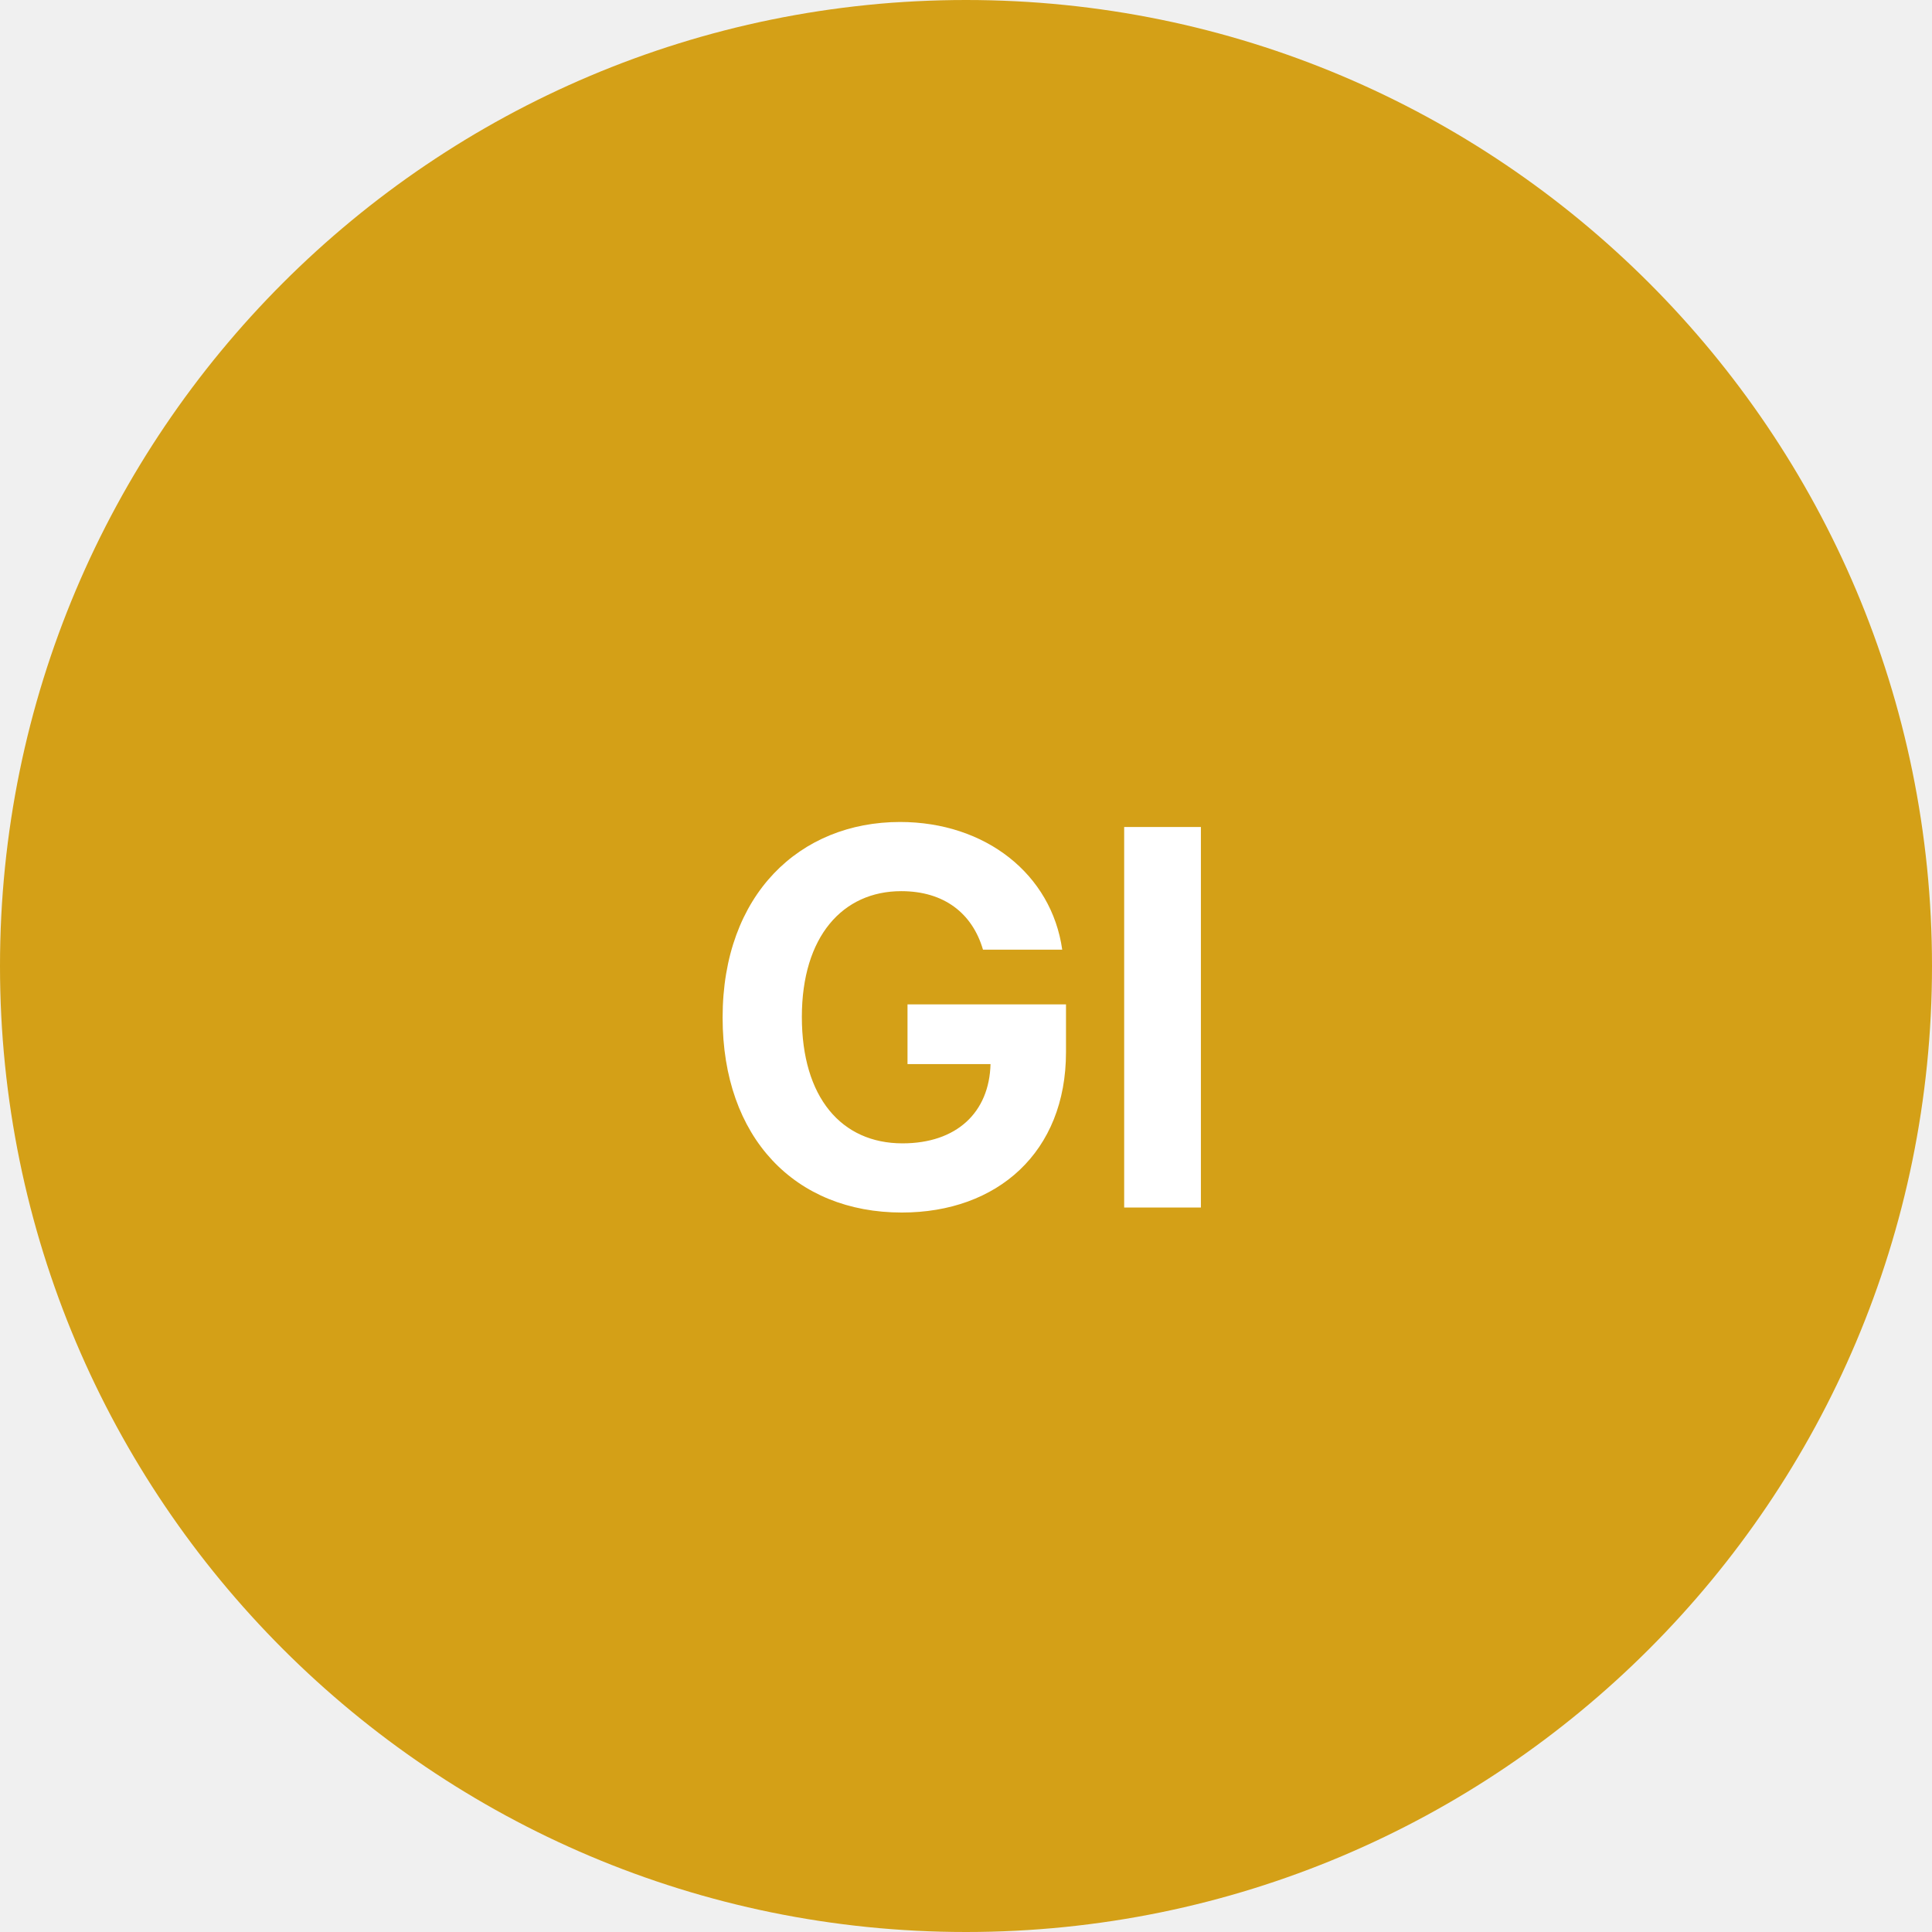
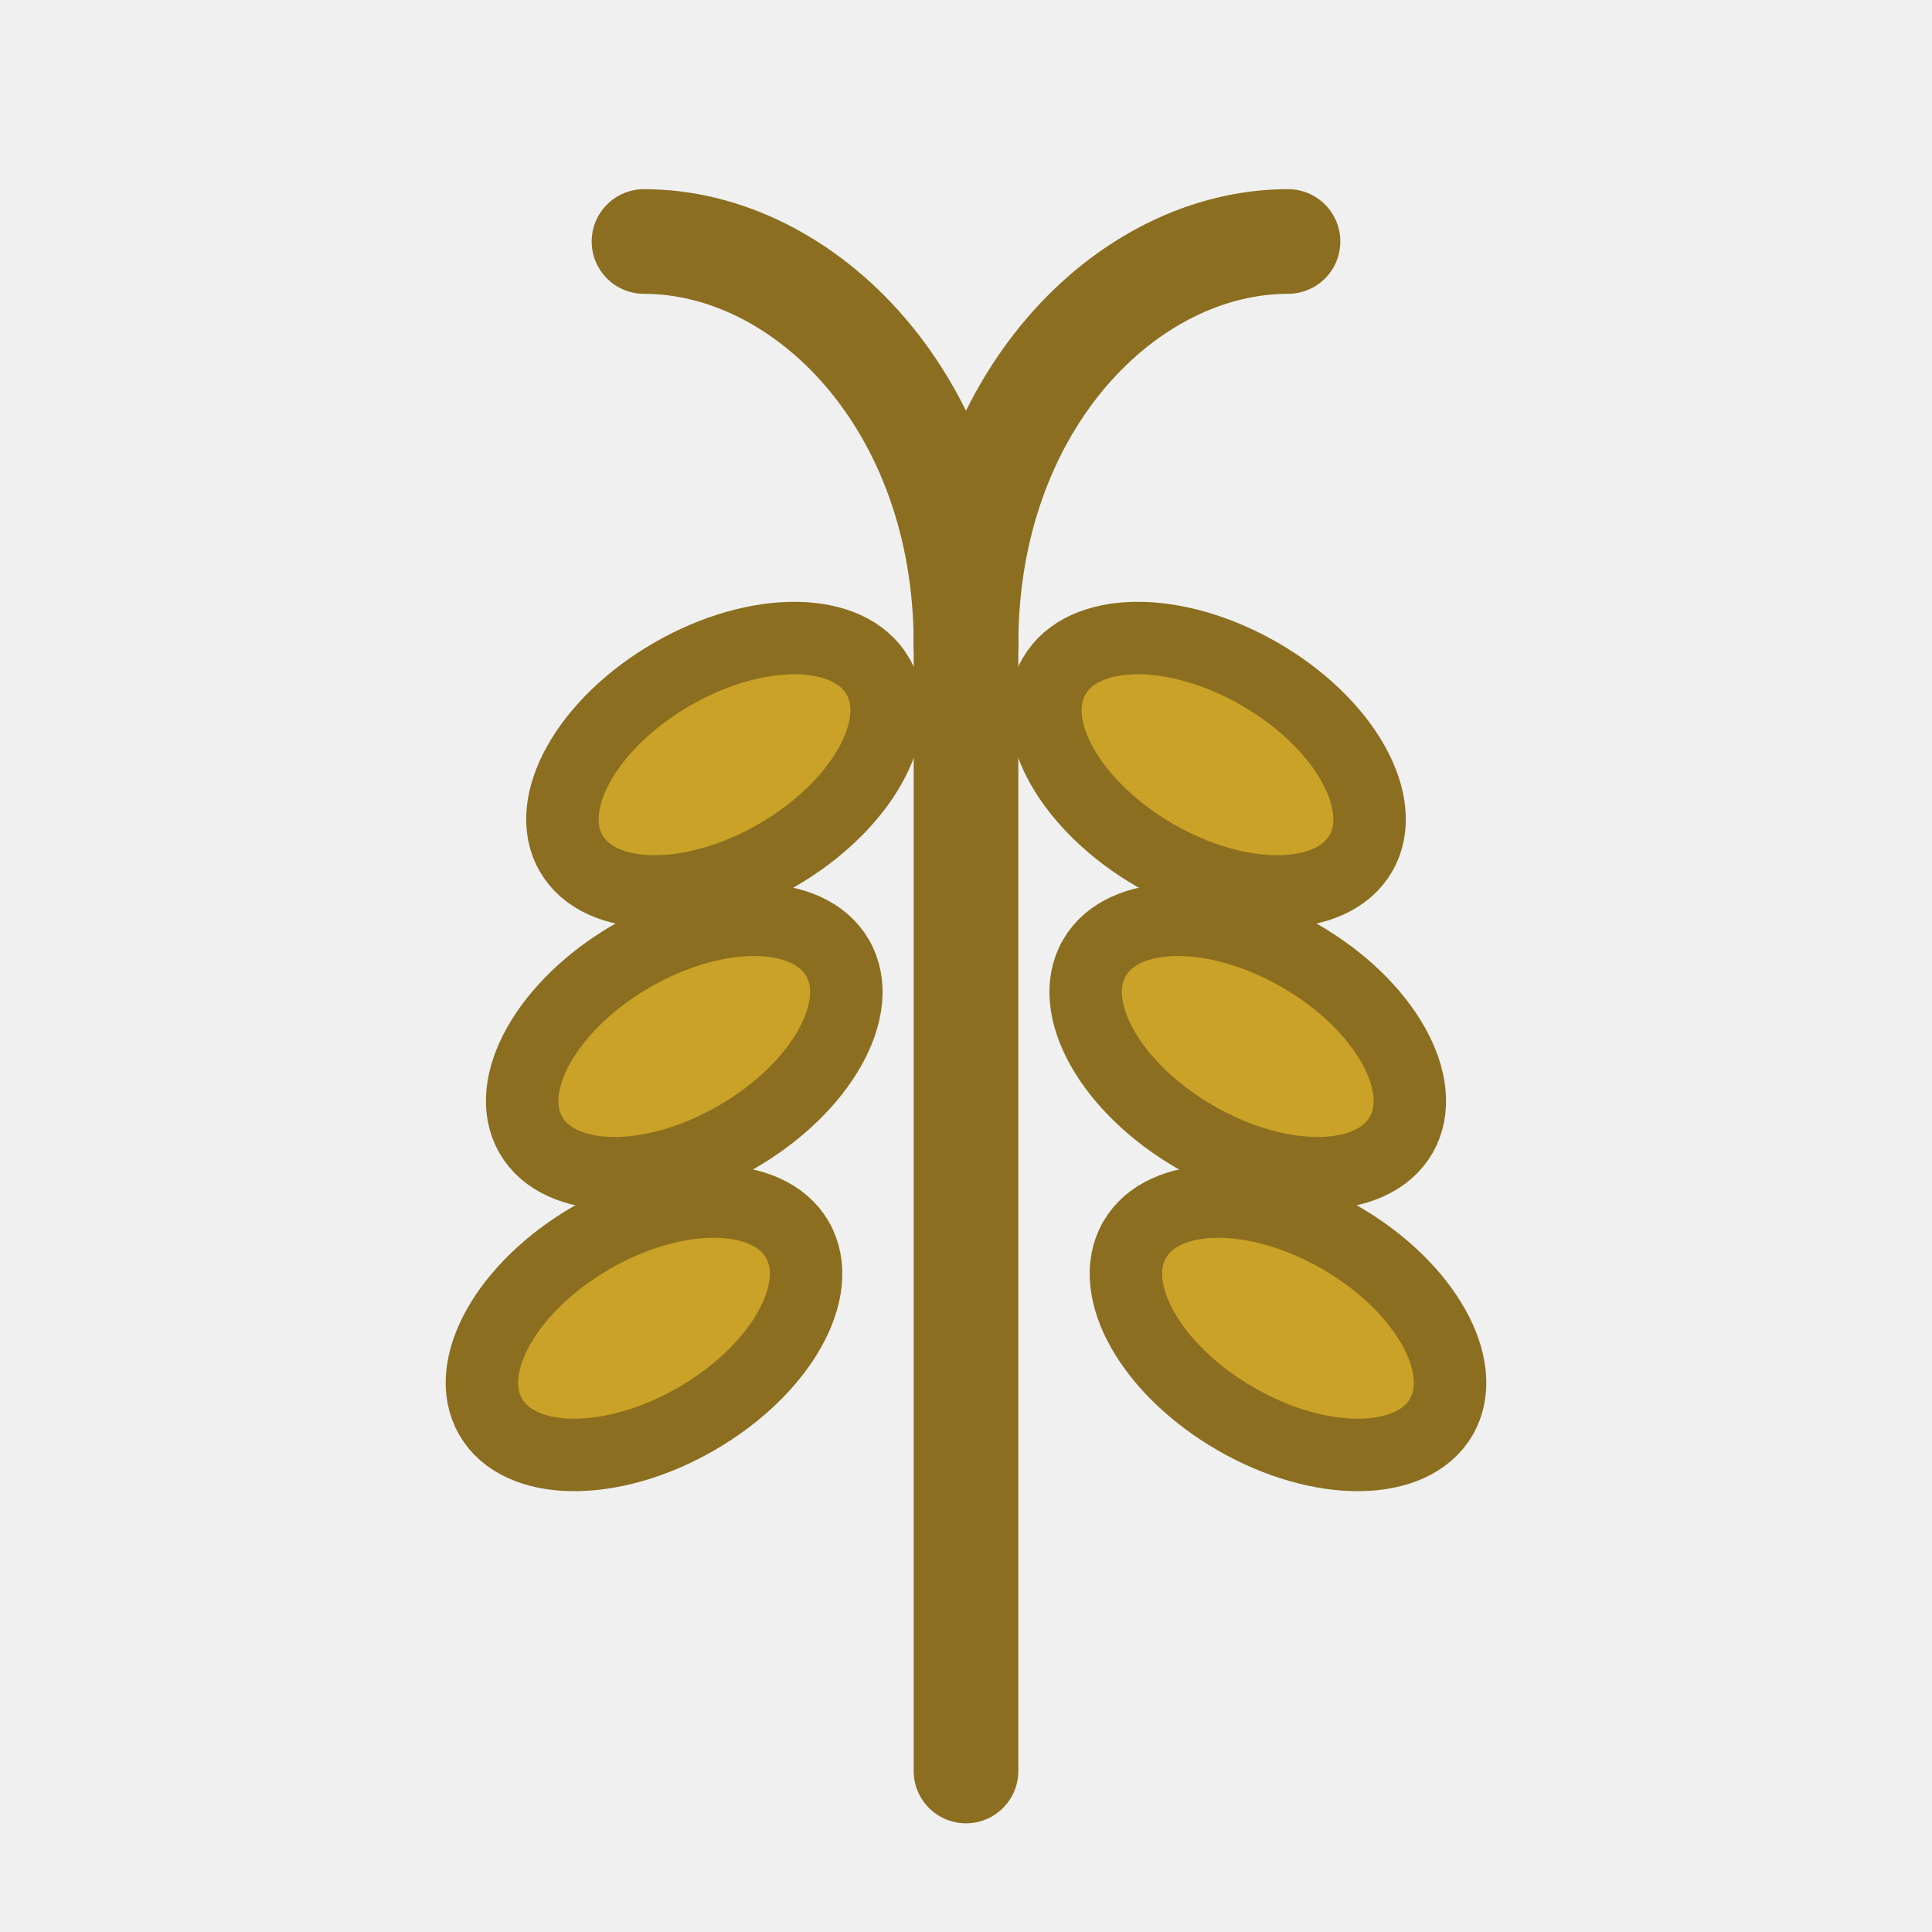
- <svg xmlns="http://www.w3.org/2000/svg" viewBox="0 0 48 48" role="img" aria-hidden="true">
-   <circle cx="24" cy="24" r="24" fill="#D4A017" />
-   <text x="24" y="30" font-family="Inter,Arial,sans-serif" font-size="13" font-weight="700" fill="#ffffff" text-anchor="middle">Gl</text>
+ <svg xmlns="http://www.w3.org/2000/svg" viewBox="0 0 24 24" role="img" aria-hidden="true">
+   <g fill="none" stroke="#8B6E1F" stroke-width="1.3" stroke-linecap="round" stroke-linejoin="round">
+     <path d="M12 22V8" />
+     <path d="M12 8C12 5 10 3 8 3" />
+     <path d="M12 8C12 5 14 3 16 3" />
+   </g>
+   <g fill="#C9A227" stroke="#8B6E1F" stroke-width="0.9" stroke-linejoin="round">
+     <ellipse cx="9" cy="9.5" rx="2.2" ry="1.3" transform="rotate(-30 9 9.5)" />
+     <ellipse cx="15" cy="9.5" rx="2.2" ry="1.3" transform="rotate(30 15 9.5)" />
+     <ellipse cx="8.5" cy="13" rx="2.2" ry="1.3" transform="rotate(-30 8.5 13)" />
+     <ellipse cx="15.5" cy="13" rx="2.2" ry="1.3" transform="rotate(30 15.5 13)" />
+     <ellipse cx="8" cy="16.5" rx="2.2" ry="1.3" transform="rotate(-30 8 16.5)" />
+     <ellipse cx="16" cy="16.5" rx="2.2" ry="1.3" transform="rotate(30 16 16.5)" />
+   </g>
</svg>
